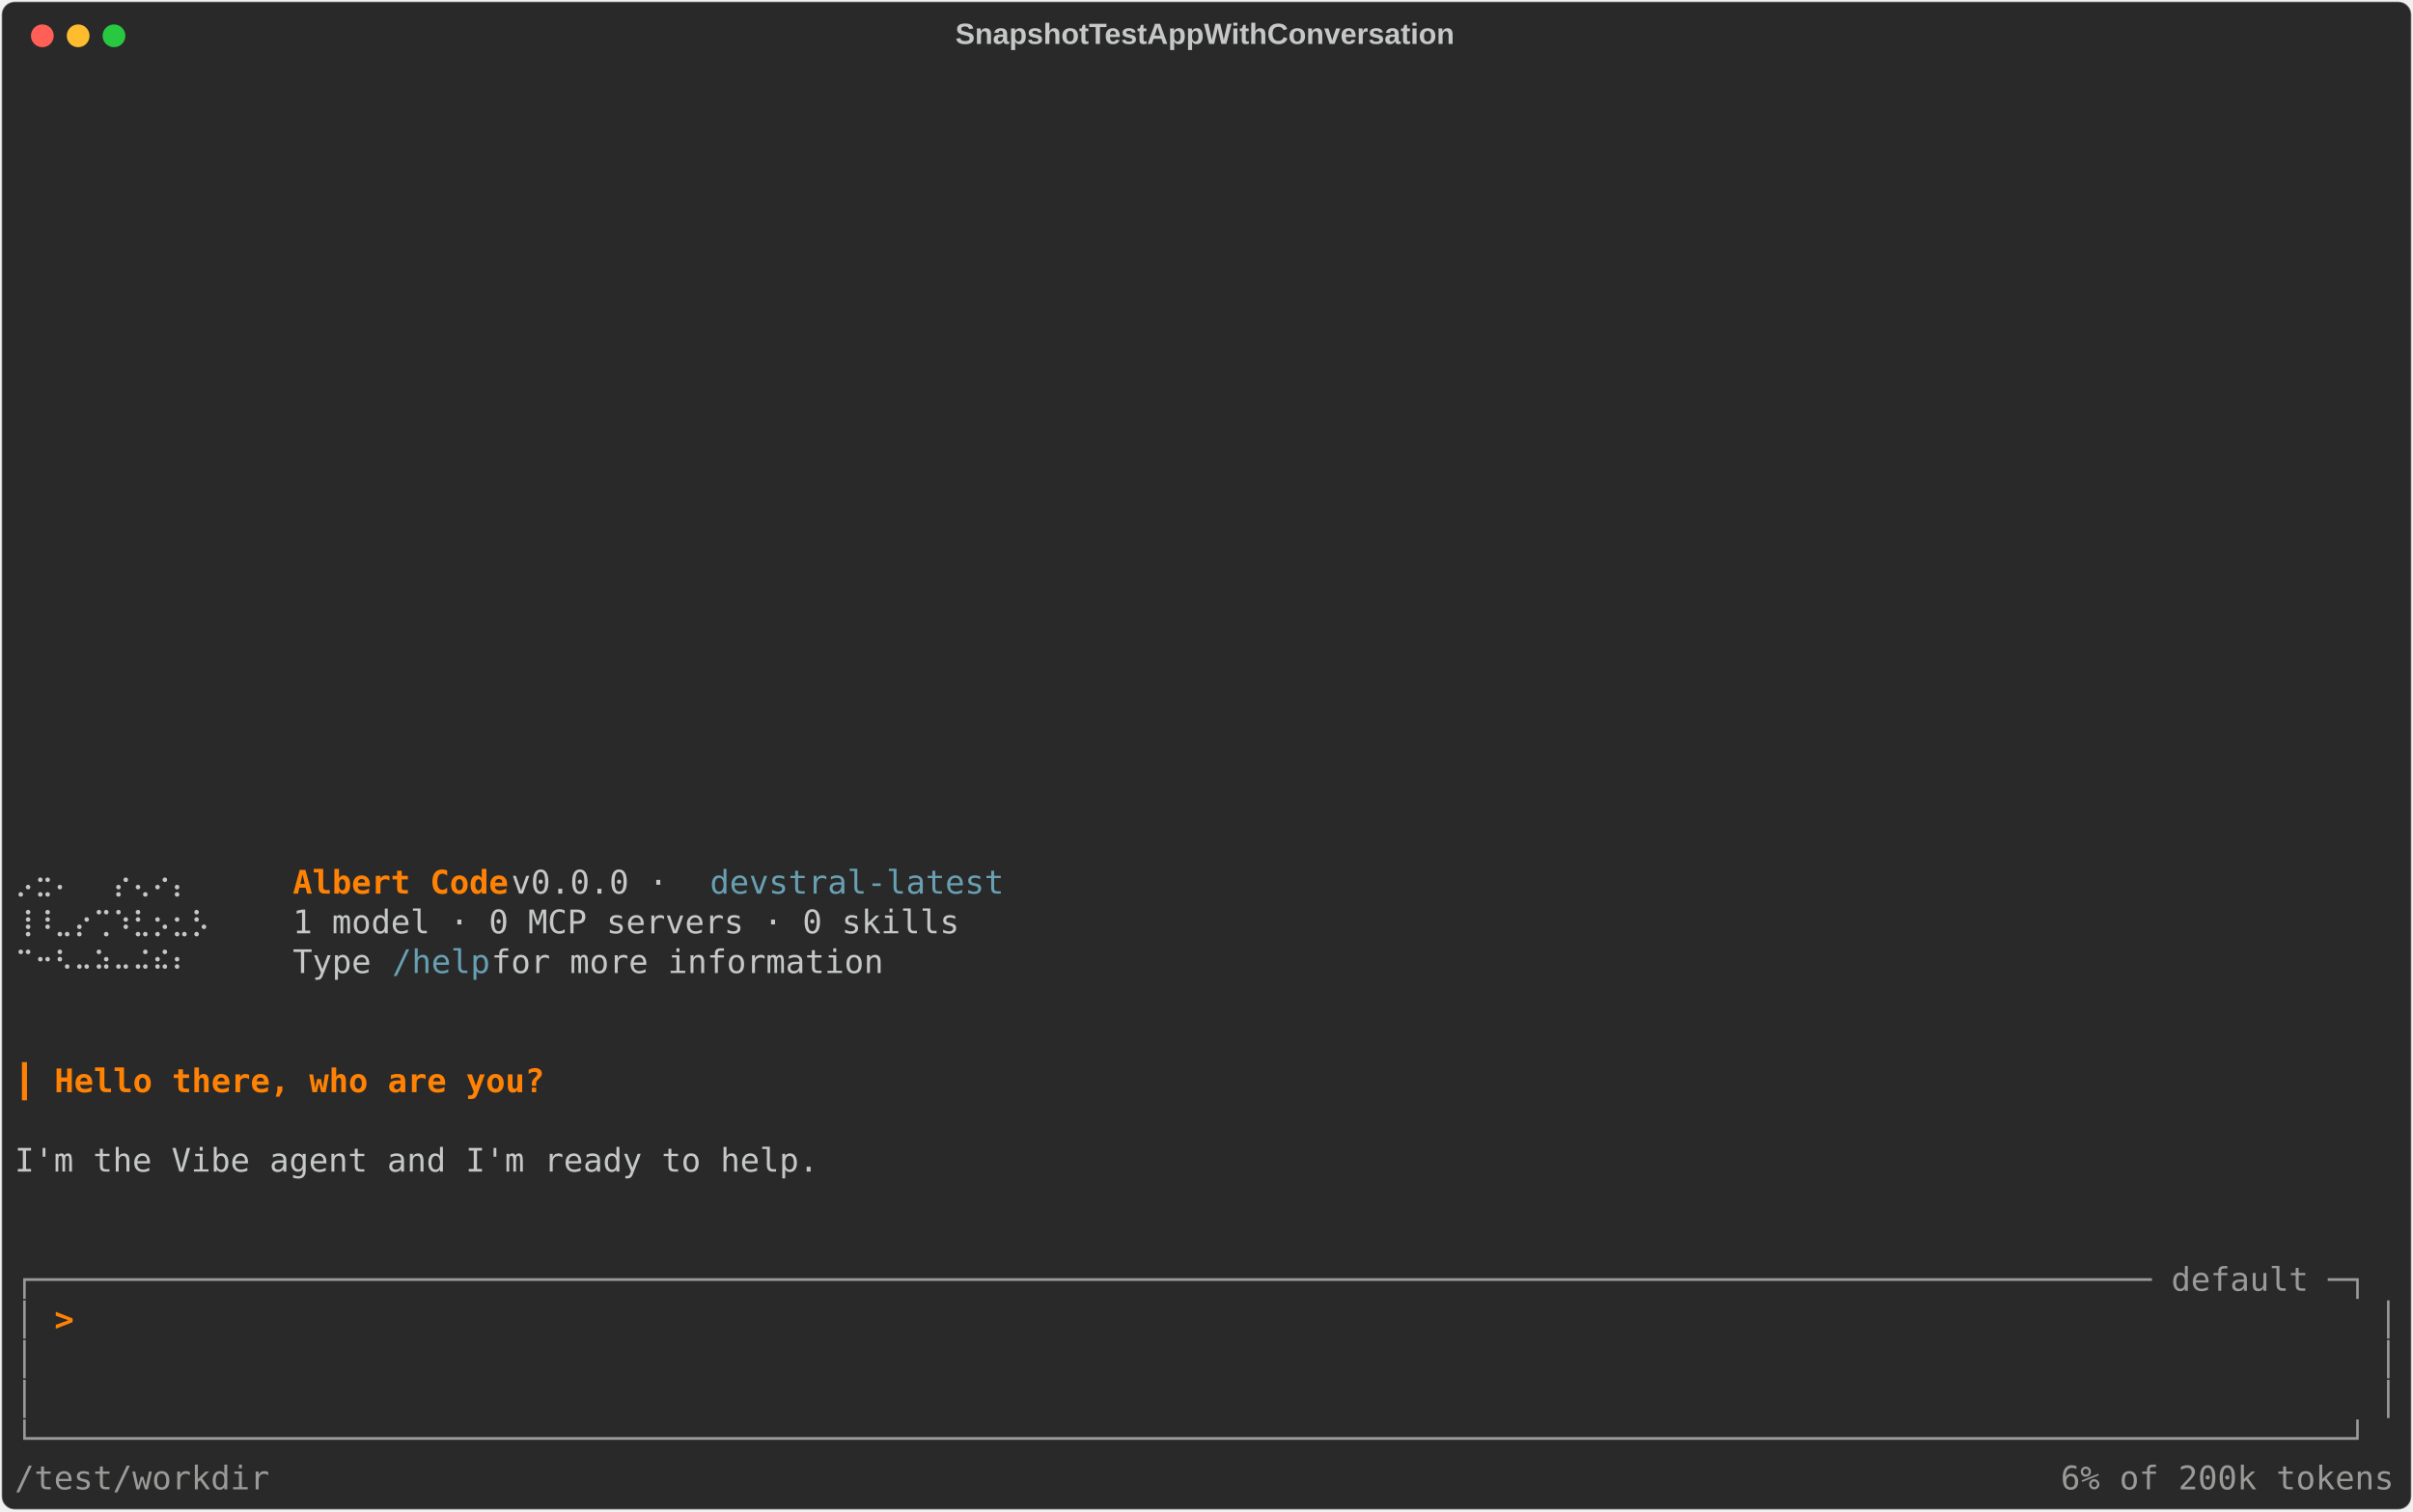
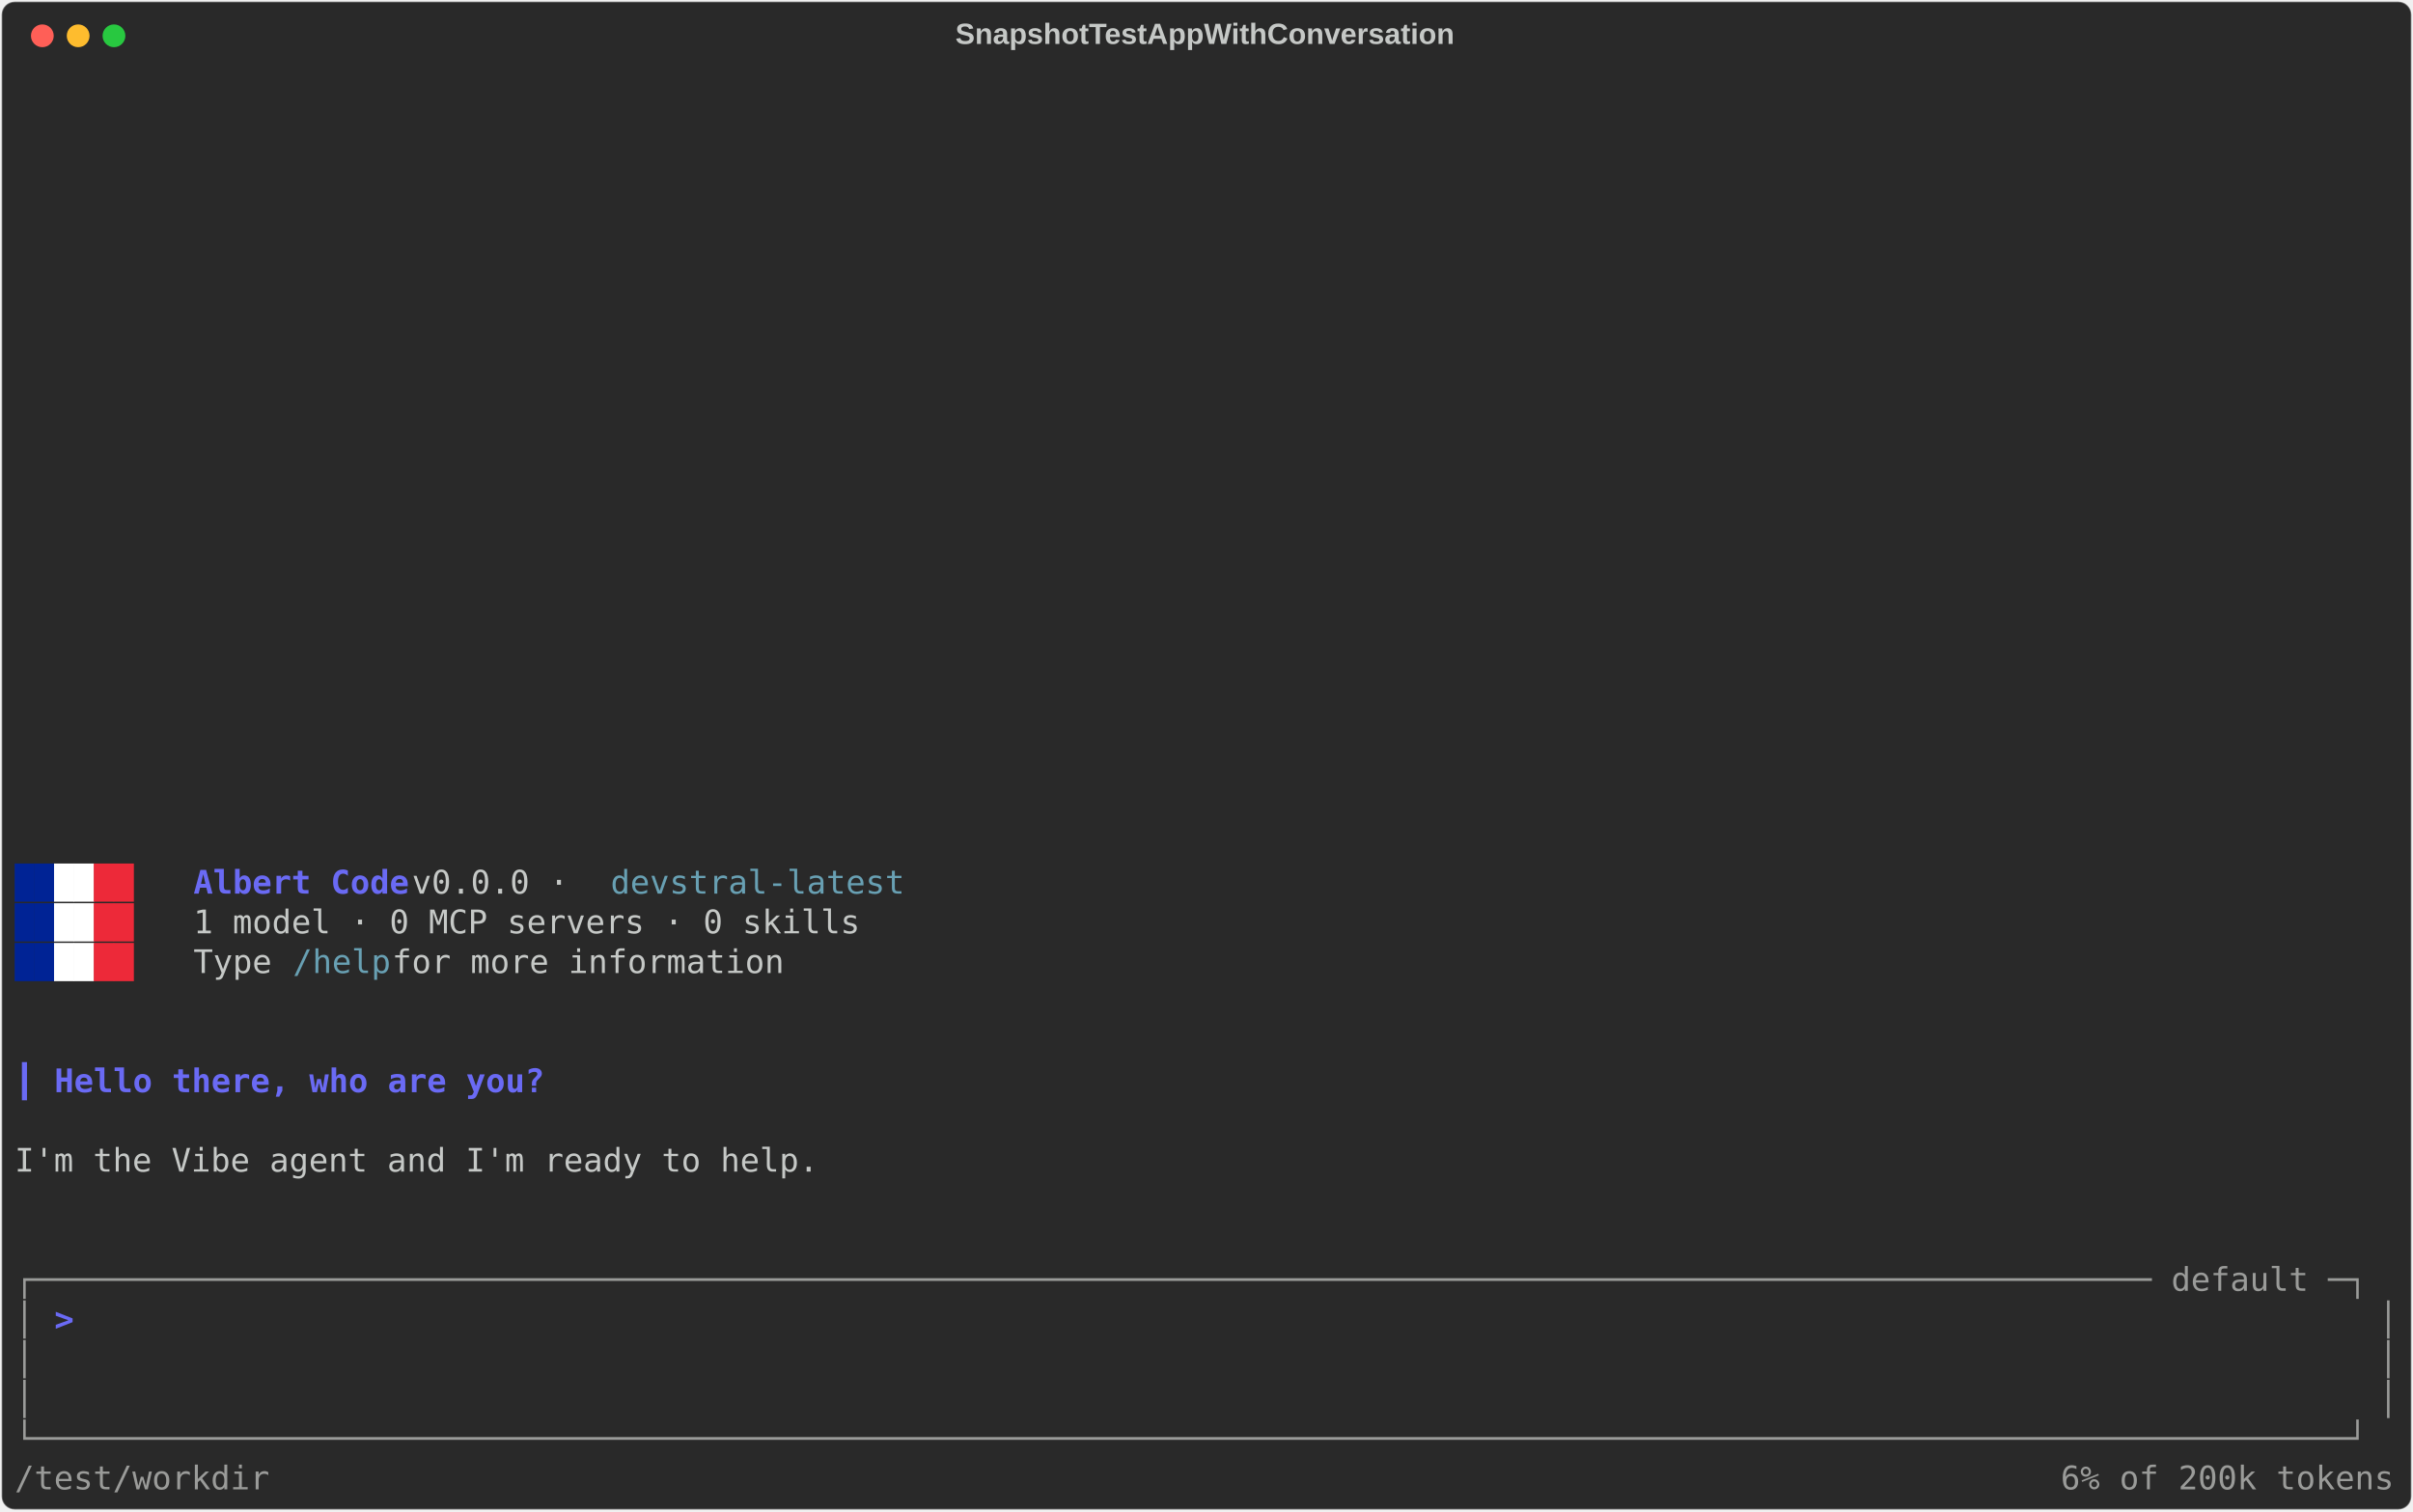
<svg xmlns="http://www.w3.org/2000/svg" class="rich-terminal" viewBox="0 0 1482 928.4">
  <style>

    @font-face {
        font-family: "Fira Code";
        src: local("FiraCode-Regular"),
                url("https://cdnjs.cloudflare.com/ajax/libs/firacode/6.2.0/woff2/FiraCode-Regular.woff2") format("woff2"),
                url("https://cdnjs.cloudflare.com/ajax/libs/firacode/6.2.0/woff/FiraCode-Regular.woff") format("woff");
        font-style: normal;
        font-weight: 400;
    }
    @font-face {
        font-family: "Fira Code";
        src: local("FiraCode-Bold"),
                url("https://cdnjs.cloudflare.com/ajax/libs/firacode/6.2.0/woff2/FiraCode-Bold.woff2") format("woff2"),
                url("https://cdnjs.cloudflare.com/ajax/libs/firacode/6.2.0/woff/FiraCode-Bold.woff") format("woff");
        font-style: bold;
        font-weight: 700;
    }

    .terminal-matrix {
        font-family: Fira Code, monospace;
        font-size: 20px;
        line-height: 24.4px;
        font-variant-east-asian: full-width;
    }

    .terminal-title {
        font-size: 18px;
        font-weight: bold;
        font-family: arial;
    }

    .terminal-r1 { fill: #c5c8c6 }
- .terminal-r2 { fill: #ff8205;font-weight: bold }
- .terminal-r3 { fill: #68a0b3 }
- .terminal-r4 { fill: #ff8205 }
- .terminal-r5 { fill: #9a9b99 }
+ .terminal-r2 { fill: #002395 }
+ .terminal-r3 { fill: #ffffff }
+ .terminal-r4 { fill: #ed2939 }
+ .terminal-r5 { fill: #6a6af4;font-weight: bold }
+ .terminal-r6 { fill: #68a0b3 }
+ .terminal-r7 { fill: #6a6af4 }
+ .terminal-r8 { fill: #9a9b99 }
    </style>
  <defs>
    <clipPath id="terminal-clip-terminal">
      <rect x="0" y="0" width="1463.0" height="877.4" />
    </clipPath>
    <clipPath id="terminal-line-0">
      <rect x="0" y="1.5" width="1464" height="24.65" />
    </clipPath>
    <clipPath id="terminal-line-1">
      <rect x="0" y="25.9" width="1464" height="24.65" />
    </clipPath>
    <clipPath id="terminal-line-2">
      <rect x="0" y="50.3" width="1464" height="24.65" />
    </clipPath>
    <clipPath id="terminal-line-3">
      <rect x="0" y="74.7" width="1464" height="24.65" />
    </clipPath>
    <clipPath id="terminal-line-4">
      <rect x="0" y="99.1" width="1464" height="24.65" />
    </clipPath>
    <clipPath id="terminal-line-5">
      <rect x="0" y="123.5" width="1464" height="24.65" />
    </clipPath>
    <clipPath id="terminal-line-6">
      <rect x="0" y="147.9" width="1464" height="24.65" />
    </clipPath>
    <clipPath id="terminal-line-7">
      <rect x="0" y="172.3" width="1464" height="24.65" />
    </clipPath>
    <clipPath id="terminal-line-8">
      <rect x="0" y="196.7" width="1464" height="24.65" />
    </clipPath>
    <clipPath id="terminal-line-9">
      <rect x="0" y="221.1" width="1464" height="24.65" />
    </clipPath>
    <clipPath id="terminal-line-10">
      <rect x="0" y="245.5" width="1464" height="24.65" />
    </clipPath>
    <clipPath id="terminal-line-11">
      <rect x="0" y="269.9" width="1464" height="24.65" />
    </clipPath>
    <clipPath id="terminal-line-12">
      <rect x="0" y="294.3" width="1464" height="24.65" />
    </clipPath>
    <clipPath id="terminal-line-13">
      <rect x="0" y="318.7" width="1464" height="24.65" />
    </clipPath>
    <clipPath id="terminal-line-14">
      <rect x="0" y="343.1" width="1464" height="24.65" />
    </clipPath>
    <clipPath id="terminal-line-15">
      <rect x="0" y="367.5" width="1464" height="24.65" />
    </clipPath>
    <clipPath id="terminal-line-16">
      <rect x="0" y="391.9" width="1464" height="24.65" />
    </clipPath>
    <clipPath id="terminal-line-17">
      <rect x="0" y="416.3" width="1464" height="24.65" />
    </clipPath>
    <clipPath id="terminal-line-18">
      <rect x="0" y="440.7" width="1464" height="24.65" />
    </clipPath>
    <clipPath id="terminal-line-19">
      <rect x="0" y="465.1" width="1464" height="24.65" />
    </clipPath>
    <clipPath id="terminal-line-20">
      <rect x="0" y="489.5" width="1464" height="24.65" />
    </clipPath>
    <clipPath id="terminal-line-21">
      <rect x="0" y="513.9" width="1464" height="24.65" />
    </clipPath>
    <clipPath id="terminal-line-22">
      <rect x="0" y="538.3" width="1464" height="24.65" />
    </clipPath>
    <clipPath id="terminal-line-23">
      <rect x="0" y="562.7" width="1464" height="24.65" />
    </clipPath>
    <clipPath id="terminal-line-24">
      <rect x="0" y="587.1" width="1464" height="24.65" />
    </clipPath>
    <clipPath id="terminal-line-25">
      <rect x="0" y="611.5" width="1464" height="24.65" />
    </clipPath>
    <clipPath id="terminal-line-26">
      <rect x="0" y="635.9" width="1464" height="24.65" />
    </clipPath>
    <clipPath id="terminal-line-27">
      <rect x="0" y="660.3" width="1464" height="24.65" />
    </clipPath>
    <clipPath id="terminal-line-28">
      <rect x="0" y="684.7" width="1464" height="24.65" />
    </clipPath>
    <clipPath id="terminal-line-29">
      <rect x="0" y="709.1" width="1464" height="24.65" />
    </clipPath>
    <clipPath id="terminal-line-30">
      <rect x="0" y="733.5" width="1464" height="24.65" />
    </clipPath>
    <clipPath id="terminal-line-31">
      <rect x="0" y="757.9" width="1464" height="24.65" />
    </clipPath>
    <clipPath id="terminal-line-32">
      <rect x="0" y="782.3" width="1464" height="24.65" />
    </clipPath>
    <clipPath id="terminal-line-33">
      <rect x="0" y="806.7" width="1464" height="24.65" />
    </clipPath>
    <clipPath id="terminal-line-34">
      <rect x="0" y="831.1" width="1464" height="24.65" />
    </clipPath>
  </defs>
  <rect fill="#292929" stroke="rgba(255,255,255,0.35)" stroke-width="1" x="1" y="1" width="1480" height="926.4" rx="8" />
  <text class="terminal-title" fill="#c5c8c6" text-anchor="middle" x="740" y="27">SnapshotTestAppWithConversation</text>
  <g transform="translate(26,22)">
    <circle cx="0" cy="0" r="7" fill="#ff5f57" />
    <circle cx="22" cy="0" r="7" fill="#febc2e" />
    <circle cx="44" cy="0" r="7" fill="#28c840" />
  </g>
  <g transform="translate(9, 41)" clip-path="url(#terminal-clip-terminal)">
    <g class="terminal-matrix">
      <text class="terminal-r1" x="1464" y="20" textLength="12.2" clip-path="url(#terminal-line-0)">
</text>
      <text class="terminal-r1" x="1464" y="44.4" textLength="12.2" clip-path="url(#terminal-line-1)">
</text>
      <text class="terminal-r1" x="1464" y="68.8" textLength="12.2" clip-path="url(#terminal-line-2)">
</text>
      <text class="terminal-r1" x="1464" y="93.2" textLength="12.2" clip-path="url(#terminal-line-3)">
</text>
      <text class="terminal-r1" x="1464" y="117.6" textLength="12.2" clip-path="url(#terminal-line-4)">
</text>
      <text class="terminal-r1" x="1464" y="142" textLength="12.2" clip-path="url(#terminal-line-5)">
</text>
      <text class="terminal-r1" x="1464" y="166.4" textLength="12.2" clip-path="url(#terminal-line-6)">
</text>
      <text class="terminal-r1" x="1464" y="190.8" textLength="12.2" clip-path="url(#terminal-line-7)">
</text>
      <text class="terminal-r1" x="1464" y="215.2" textLength="12.2" clip-path="url(#terminal-line-8)">
</text>
      <text class="terminal-r1" x="1464" y="239.6" textLength="12.2" clip-path="url(#terminal-line-9)">
</text>
      <text class="terminal-r1" x="1464" y="264" textLength="12.2" clip-path="url(#terminal-line-10)">
</text>
      <text class="terminal-r1" x="1464" y="288.4" textLength="12.2" clip-path="url(#terminal-line-11)">
</text>
      <text class="terminal-r1" x="1464" y="312.8" textLength="12.2" clip-path="url(#terminal-line-12)">
</text>
      <text class="terminal-r1" x="1464" y="337.2" textLength="12.2" clip-path="url(#terminal-line-13)">
</text>
      <text class="terminal-r1" x="1464" y="361.6" textLength="12.2" clip-path="url(#terminal-line-14)">
</text>
      <text class="terminal-r1" x="1464" y="386" textLength="12.2" clip-path="url(#terminal-line-15)">
</text>
      <text class="terminal-r1" x="1464" y="410.4" textLength="12.2" clip-path="url(#terminal-line-16)">
</text>
      <text class="terminal-r1" x="1464" y="434.8" textLength="12.2" clip-path="url(#terminal-line-17)">
</text>
      <text class="terminal-r1" x="1464" y="459.2" textLength="12.2" clip-path="url(#terminal-line-18)">
</text>
      <text class="terminal-r1" x="1464" y="483.6" textLength="12.2" clip-path="url(#terminal-line-19)">
</text>
-       <text class="terminal-r1" x="0" y="508" textLength="134.2" clip-path="url(#terminal-line-20)">  ⡠⣒⠄  ⡔⢄⠔⡄</text>
-       <text class="terminal-r2" x="170.8" y="508" textLength="134.2" clip-path="url(#terminal-line-20)">Albert Code</text>
-       <text class="terminal-r1" x="305" y="508" textLength="122" clip-path="url(#terminal-line-20)"> v0.0.0 · </text>
-       <text class="terminal-r3" x="427" y="508" textLength="183" clip-path="url(#terminal-line-20)">devstral-latest</text>
+       <text class="terminal-r2" x="0" y="508" textLength="12.2" clip-path="url(#terminal-line-20)">█</text>
+       <text class="terminal-r2" x="12.2" y="508" textLength="12.2" clip-path="url(#terminal-line-20)">█</text>
+       <text class="terminal-r3" x="24.4" y="508" textLength="12.2" clip-path="url(#terminal-line-20)">█</text>
+       <text class="terminal-r3" x="36.6" y="508" textLength="12.2" clip-path="url(#terminal-line-20)">█</text>
+       <text class="terminal-r4" x="48.8" y="508" textLength="12.2" clip-path="url(#terminal-line-20)">█</text>
+       <text class="terminal-r4" x="61" y="508" textLength="12.2" clip-path="url(#terminal-line-20)">█</text>
+       <text class="terminal-r5" x="109.8" y="508" textLength="134.2" clip-path="url(#terminal-line-20)">Albert Code</text>
+       <text class="terminal-r1" x="244" y="508" textLength="122" clip-path="url(#terminal-line-20)"> v0.0.0 · </text>
+       <text class="terminal-r6" x="366" y="508" textLength="183" clip-path="url(#terminal-line-20)">devstral-latest</text>
      <text class="terminal-r1" x="1464" y="508" textLength="12.2" clip-path="url(#terminal-line-20)">
</text>
-       <text class="terminal-r1" x="0" y="532.4" textLength="134.2" clip-path="url(#terminal-line-21)"> ⢸⠸⣀⡔⢉⠱⣃⡢⣂⡣</text>
-       <text class="terminal-r1" x="170.8" y="532.4" textLength="414.8" clip-path="url(#terminal-line-21)">1 model · 0 MCP servers · 0 skills</text>
+       <text class="terminal-r2" x="0" y="532.4" textLength="12.2" clip-path="url(#terminal-line-21)">█</text>
+       <text class="terminal-r2" x="12.2" y="532.4" textLength="12.2" clip-path="url(#terminal-line-21)">█</text>
+       <text class="terminal-r3" x="24.4" y="532.4" textLength="12.2" clip-path="url(#terminal-line-21)">█</text>
+       <text class="terminal-r3" x="36.6" y="532.4" textLength="12.2" clip-path="url(#terminal-line-21)">█</text>
+       <text class="terminal-r4" x="48.8" y="532.4" textLength="12.2" clip-path="url(#terminal-line-21)">█</text>
+       <text class="terminal-r4" x="61" y="532.4" textLength="12.2" clip-path="url(#terminal-line-21)">█</text>
+       <text class="terminal-r1" x="109.8" y="532.4" textLength="414.8" clip-path="url(#terminal-line-21)">1 model · 0 MCP servers · 0 skills</text>
      <text class="terminal-r1" x="1464" y="532.4" textLength="12.2" clip-path="url(#terminal-line-21)">
</text>
-       <text class="terminal-r1" x="0" y="556.8" textLength="134.2" clip-path="url(#terminal-line-22)">  ⠉⠒⠣⠤⠵⠤⠬⠮⠆</text>
-       <text class="terminal-r1" x="170.8" y="556.8" textLength="61" clip-path="url(#terminal-line-22)">Type </text>
-       <text class="terminal-r3" x="231.8" y="556.8" textLength="61" clip-path="url(#terminal-line-22)">/help</text>
-       <text class="terminal-r1" x="292.8" y="556.8" textLength="256.2" clip-path="url(#terminal-line-22)"> for more information</text>
+       <text class="terminal-r2" x="0" y="556.8" textLength="12.2" clip-path="url(#terminal-line-22)">█</text>
+       <text class="terminal-r2" x="12.2" y="556.8" textLength="12.2" clip-path="url(#terminal-line-22)">█</text>
+       <text class="terminal-r3" x="24.4" y="556.8" textLength="12.2" clip-path="url(#terminal-line-22)">█</text>
+       <text class="terminal-r3" x="36.6" y="556.8" textLength="12.2" clip-path="url(#terminal-line-22)">█</text>
+       <text class="terminal-r4" x="48.8" y="556.8" textLength="12.2" clip-path="url(#terminal-line-22)">█</text>
+       <text class="terminal-r4" x="61" y="556.8" textLength="12.2" clip-path="url(#terminal-line-22)">█</text>
+       <text class="terminal-r1" x="109.8" y="556.8" textLength="61" clip-path="url(#terminal-line-22)">Type </text>
+       <text class="terminal-r6" x="170.8" y="556.8" textLength="61" clip-path="url(#terminal-line-22)">/help</text>
+       <text class="terminal-r1" x="231.8" y="556.8" textLength="256.2" clip-path="url(#terminal-line-22)"> for more information</text>
      <text class="terminal-r1" x="1464" y="556.8" textLength="12.2" clip-path="url(#terminal-line-22)">
</text>
      <text class="terminal-r1" x="1464" y="581.2" textLength="12.2" clip-path="url(#terminal-line-23)">
</text>
      <text class="terminal-r1" x="1464" y="605.6" textLength="12.2" clip-path="url(#terminal-line-24)">
</text>
-       <text class="terminal-r4" x="0" y="630" textLength="12.2" clip-path="url(#terminal-line-25)">┃</text>
-       <text class="terminal-r2" x="24.4" y="630" textLength="305" clip-path="url(#terminal-line-25)">Hello there, who are you?</text>
+       <text class="terminal-r7" x="0" y="630" textLength="12.2" clip-path="url(#terminal-line-25)">┃</text>
+       <text class="terminal-r5" x="24.4" y="630" textLength="305" clip-path="url(#terminal-line-25)">Hello there, who are you?</text>
      <text class="terminal-r1" x="1464" y="630" textLength="12.2" clip-path="url(#terminal-line-25)">
</text>
      <text class="terminal-r1" x="1464" y="654.4" textLength="12.2" clip-path="url(#terminal-line-26)">
</text>
      <text class="terminal-r1" x="0" y="678.8" textLength="500.2" clip-path="url(#terminal-line-27)">I'm the Vibe agent and I'm ready to help.</text>
      <text class="terminal-r1" x="1464" y="678.8" textLength="12.2" clip-path="url(#terminal-line-27)">
</text>
      <text class="terminal-r1" x="1464" y="703.2" textLength="12.2" clip-path="url(#terminal-line-28)">
</text>
      <text class="terminal-r1" x="1464" y="727.6" textLength="12.2" clip-path="url(#terminal-line-29)">
</text>
-       <text class="terminal-r5" x="0" y="752" textLength="1464" clip-path="url(#terminal-line-30)">┌──────────────────────────────────────────────────────────────────────────────────────────────────────────── default ─┐</text>
+       <text class="terminal-r8" x="0" y="752" textLength="1464" clip-path="url(#terminal-line-30)">┌──────────────────────────────────────────────────────────────────────────────────────────────────────────── default ─┐</text>
      <text class="terminal-r1" x="1464" y="752" textLength="12.2" clip-path="url(#terminal-line-30)">
</text>
-       <text class="terminal-r5" x="0" y="776.4" textLength="12.2" clip-path="url(#terminal-line-31)">│</text>
-       <text class="terminal-r2" x="24.4" y="776.4" textLength="12.2" clip-path="url(#terminal-line-31)">&gt;</text>
-       <text class="terminal-r5" x="1451.8" y="776.4" textLength="12.2" clip-path="url(#terminal-line-31)">│</text>
+       <text class="terminal-r8" x="0" y="776.4" textLength="12.2" clip-path="url(#terminal-line-31)">│</text>
+       <text class="terminal-r5" x="24.4" y="776.4" textLength="12.2" clip-path="url(#terminal-line-31)">&gt;</text>
+       <text class="terminal-r8" x="1451.8" y="776.4" textLength="12.2" clip-path="url(#terminal-line-31)">│</text>
      <text class="terminal-r1" x="1464" y="776.4" textLength="12.2" clip-path="url(#terminal-line-31)">
</text>
-       <text class="terminal-r5" x="0" y="800.8" textLength="12.2" clip-path="url(#terminal-line-32)">│</text>
-       <text class="terminal-r5" x="1451.8" y="800.8" textLength="12.2" clip-path="url(#terminal-line-32)">│</text>
+       <text class="terminal-r8" x="0" y="800.8" textLength="12.2" clip-path="url(#terminal-line-32)">│</text>
+       <text class="terminal-r8" x="1451.8" y="800.8" textLength="12.2" clip-path="url(#terminal-line-32)">│</text>
      <text class="terminal-r1" x="1464" y="800.8" textLength="12.2" clip-path="url(#terminal-line-32)">
</text>
-       <text class="terminal-r5" x="0" y="825.2" textLength="12.2" clip-path="url(#terminal-line-33)">│</text>
-       <text class="terminal-r5" x="1451.8" y="825.2" textLength="12.2" clip-path="url(#terminal-line-33)">│</text>
+       <text class="terminal-r8" x="0" y="825.2" textLength="12.2" clip-path="url(#terminal-line-33)">│</text>
+       <text class="terminal-r8" x="1451.8" y="825.2" textLength="12.2" clip-path="url(#terminal-line-33)">│</text>
      <text class="terminal-r1" x="1464" y="825.2" textLength="12.2" clip-path="url(#terminal-line-33)">
</text>
-       <text class="terminal-r5" x="0" y="849.6" textLength="1464" clip-path="url(#terminal-line-34)">└──────────────────────────────────────────────────────────────────────────────────────────────────────────────────────┘</text>
+       <text class="terminal-r8" x="0" y="849.6" textLength="1464" clip-path="url(#terminal-line-34)">└──────────────────────────────────────────────────────────────────────────────────────────────────────────────────────┘</text>
      <text class="terminal-r1" x="1464" y="849.6" textLength="12.2" clip-path="url(#terminal-line-34)">
</text>
-       <text class="terminal-r5" x="0" y="874" textLength="158.6" clip-path="url(#terminal-line-35)">/test/workdir</text>
-       <text class="terminal-r5" x="1256.6" y="874" textLength="207.4" clip-path="url(#terminal-line-35)">6% of 200k tokens</text>
+       <text class="terminal-r8" x="0" y="874" textLength="158.6" clip-path="url(#terminal-line-35)">/test/workdir</text>
+       <text class="terminal-r8" x="1256.6" y="874" textLength="207.4" clip-path="url(#terminal-line-35)">6% of 200k tokens</text>
    </g>
  </g>
</svg>
